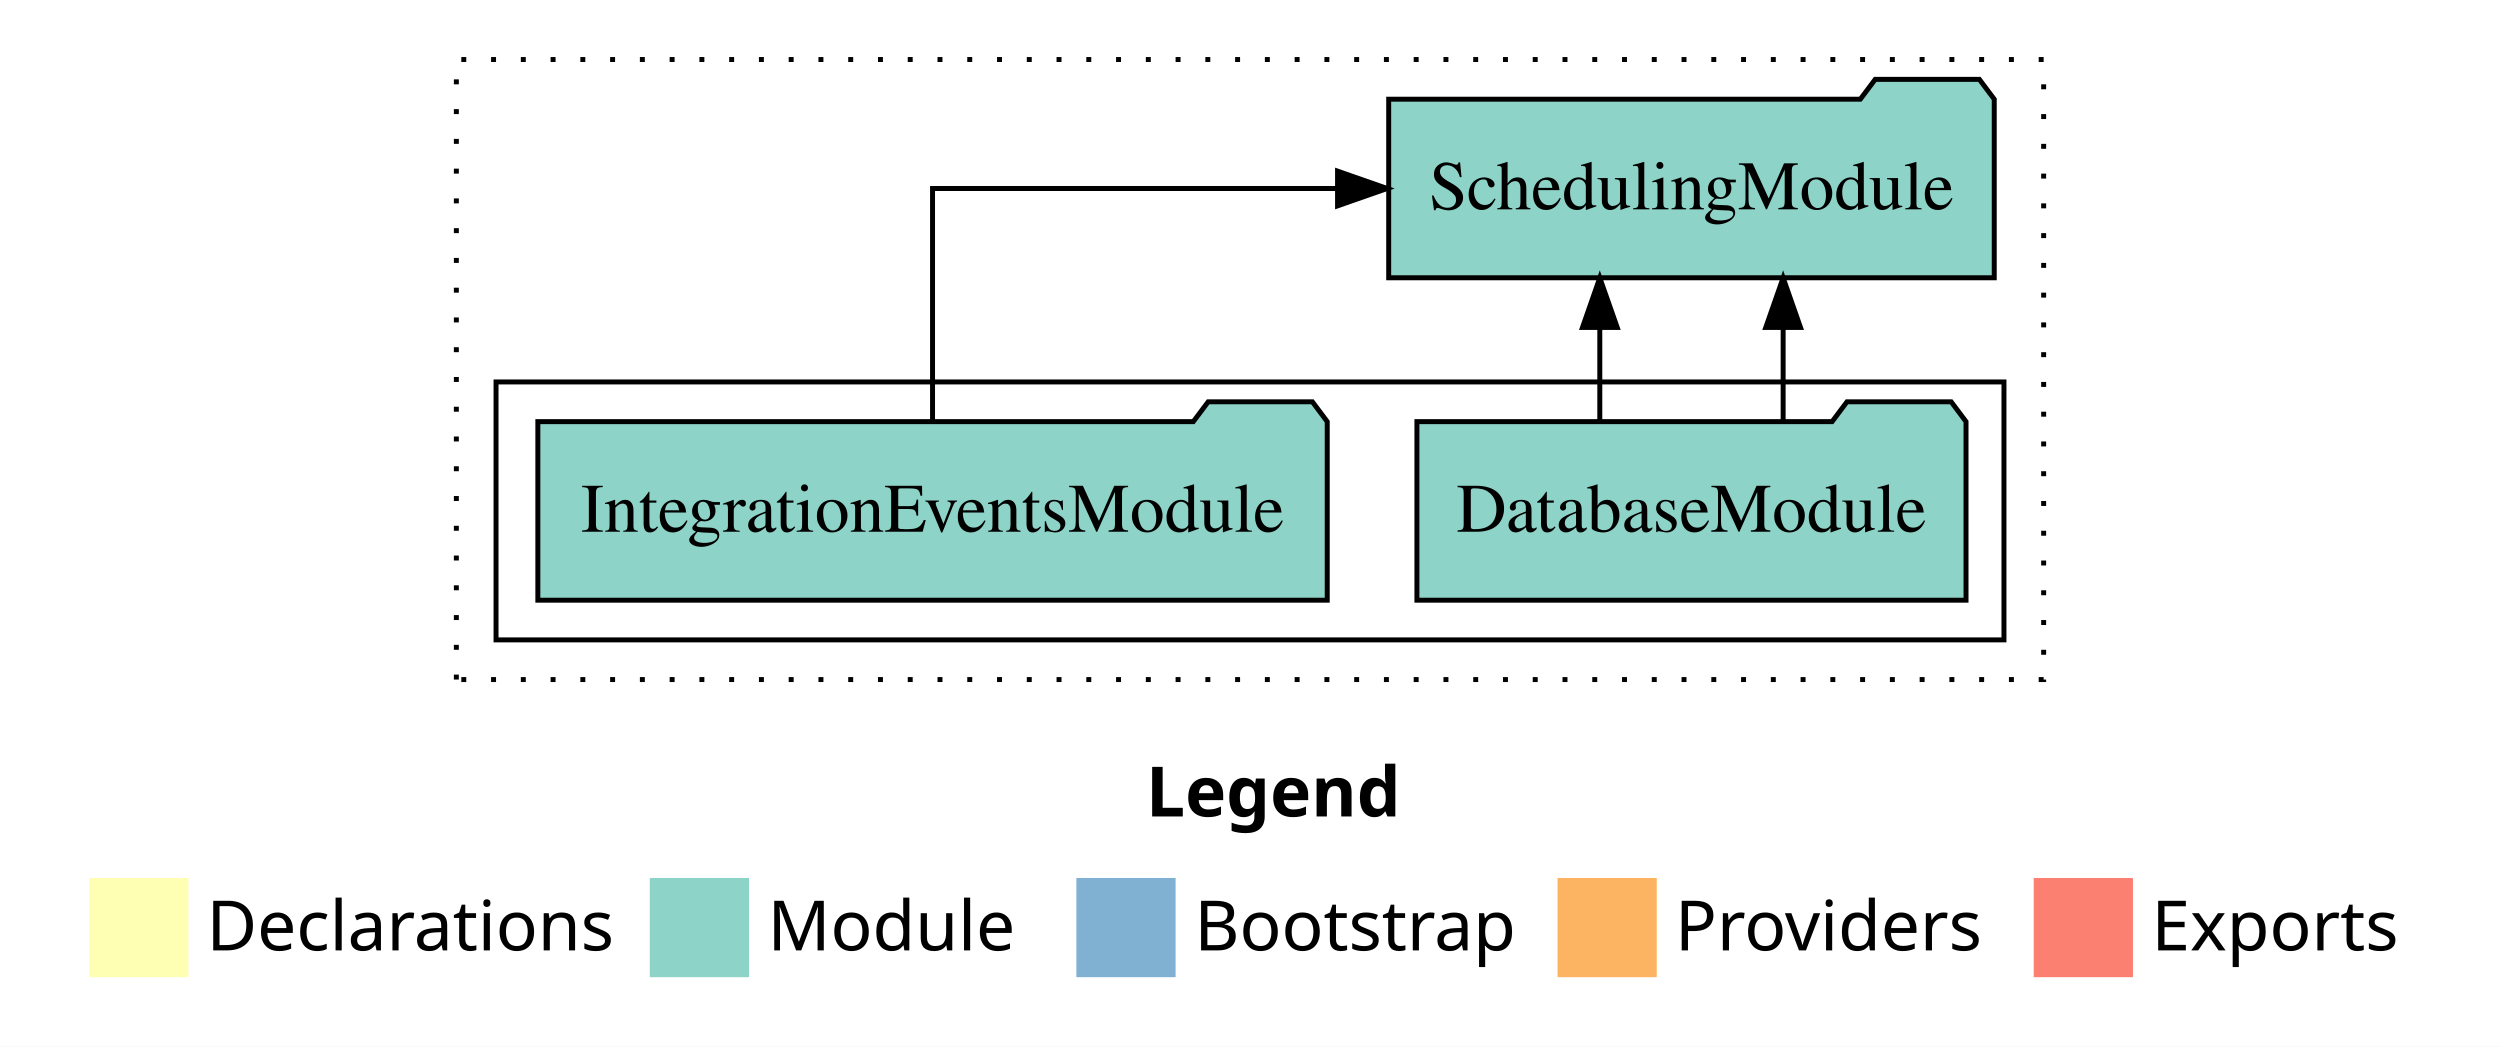
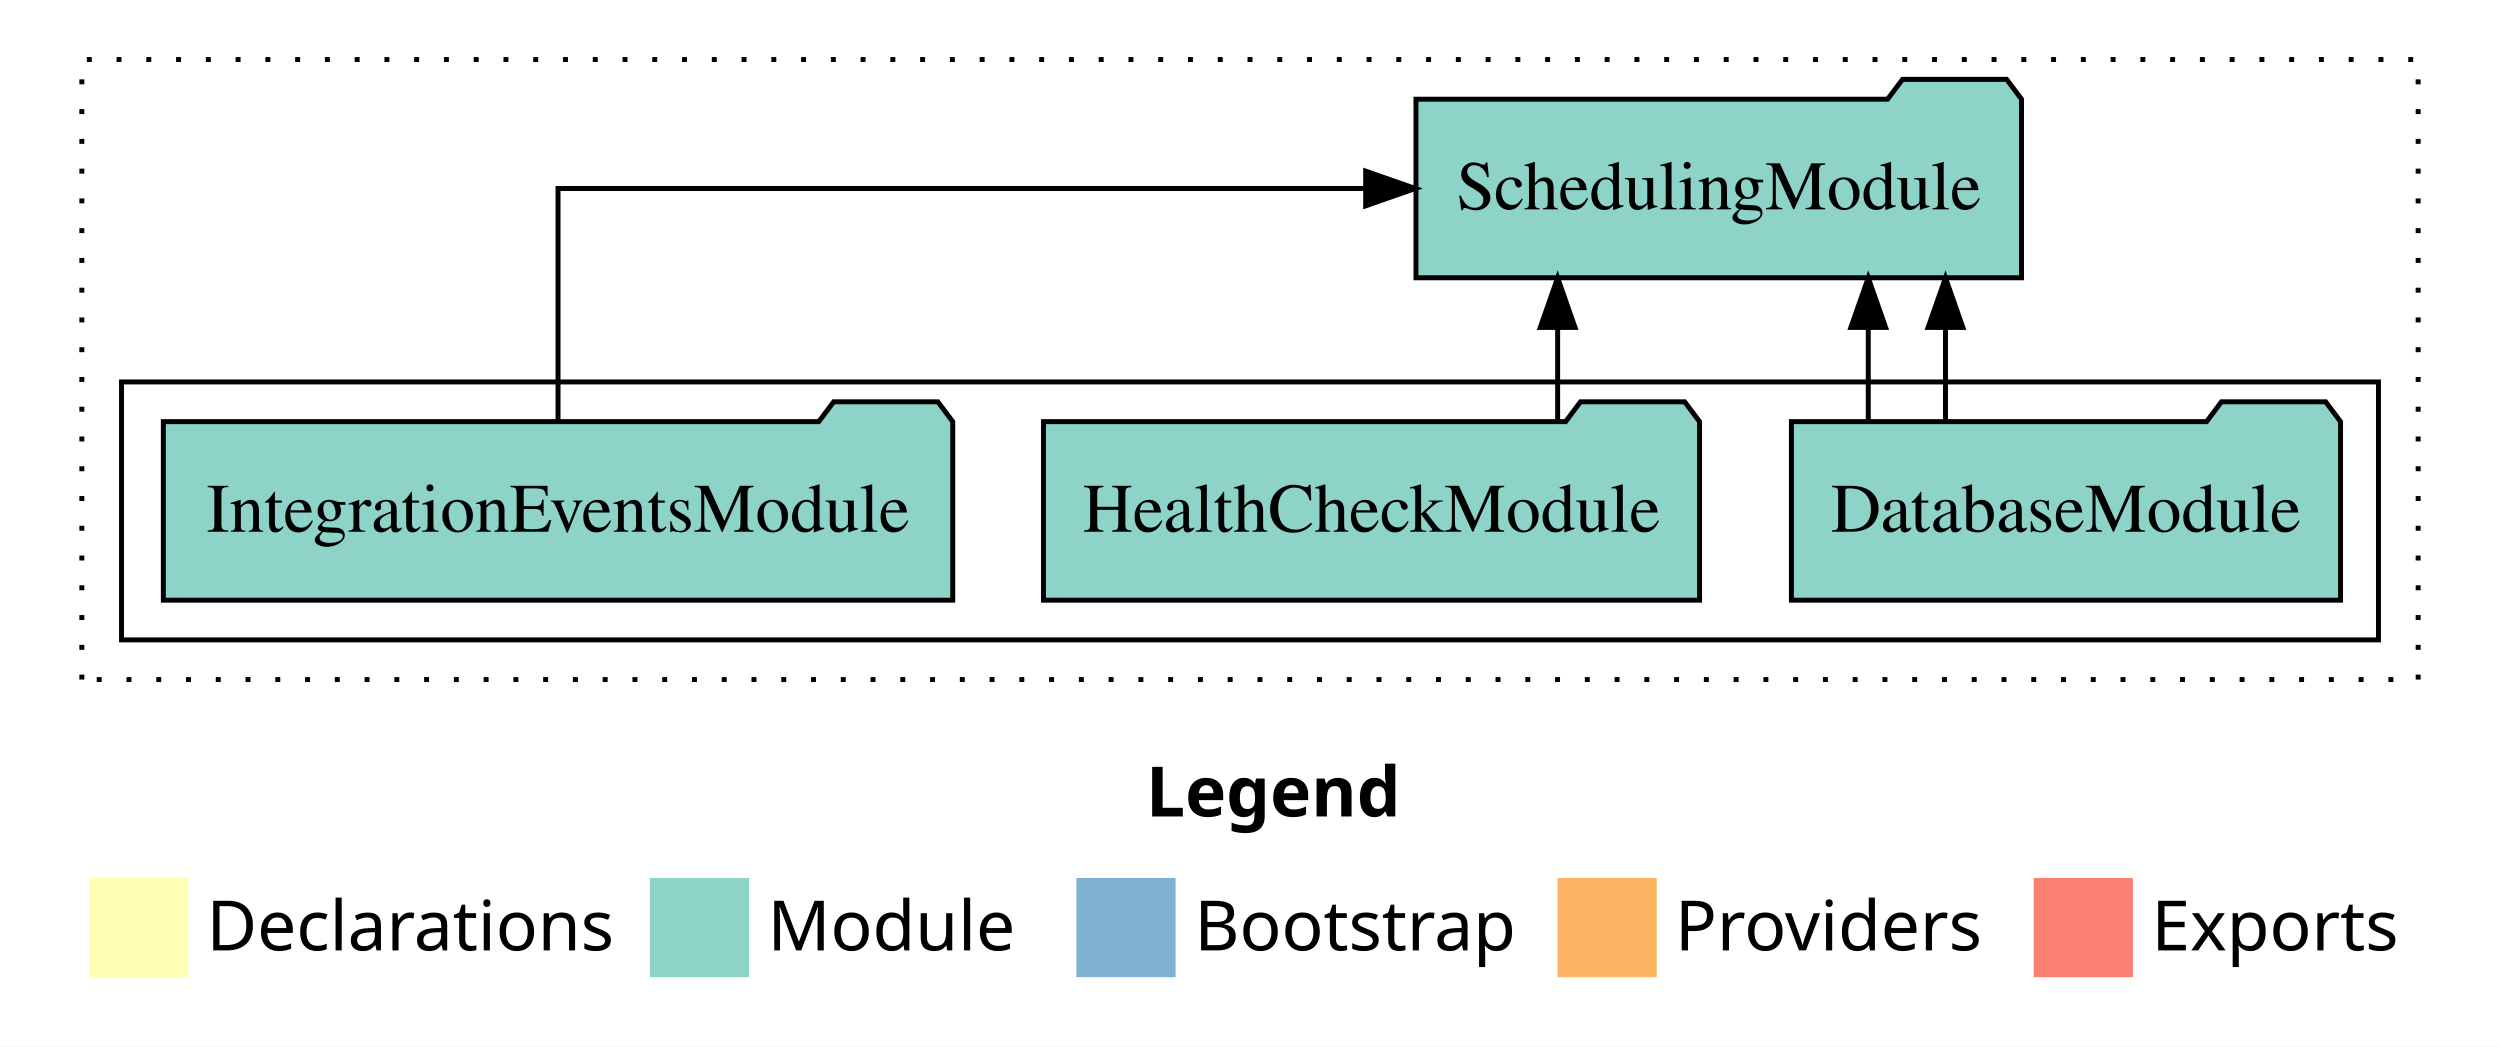
<svg xmlns="http://www.w3.org/2000/svg" width="504pt" height="211pt" viewBox="0.00 0.00 504.00 211.00">
  <g id="graph0" class="graph" transform="scale(1 1) rotate(0) translate(4 207)">
    <polygon fill="white" stroke="transparent" points="-4,4 -4,-207 500,-207 500,4 -4,4" />
    <text text-anchor="start" x="227.01" y="-42.4" font-family="Times-12" font-weight="bold" font-size="14.00">Legend</text>
    <polygon fill="#ffffb3" stroke="transparent" points="14,-10 14,-30 34,-30 34,-10 14,-10" />
    <text text-anchor="start" x="37.63" y="-15.4" font-family="Times-12" font-size="14.00">  Declarations</text>
    <polygon fill="#8dd3c7" stroke="transparent" points="127,-10 127,-30 147,-30 147,-10 127,-10" />
    <text text-anchor="start" x="150.73" y="-15.4" font-family="Times-12" font-size="14.00">  Module</text>
    <polygon fill="#80b1d3" stroke="transparent" points="213,-10 213,-30 233,-30 233,-10 213,-10" />
    <text text-anchor="start" x="236.78" y="-15.4" font-family="Times-12" font-size="14.00">  Bootstrap</text>
    <polygon fill="#fdb462" stroke="transparent" points="310,-10 310,-30 330,-30 330,-10 310,-10" />
    <text text-anchor="start" x="333.67" y="-15.4" font-family="Times-12" font-size="14.00">  Providers</text>
    <polygon fill="#fb8072" stroke="transparent" points="406,-10 406,-30 426,-30 426,-10 406,-10" />
    <text text-anchor="start" x="429.73" y="-15.4" font-family="Times-12" font-size="14.00">  Exports</text>
    <g id="clust1" class="cluster">
-       <polygon fill="none" stroke="black" stroke-dasharray="1,5" points="88,-70 88,-195 408,-195 408,-70 88,-70" />
+       <polygon fill="none" stroke="black" stroke-dasharray="1,5" points="12.5,-70 12.5,-195 483.5,-195 483.5,-70 12.5,-70" />
    </g>
    <g id="clust3" class="cluster">
-       <polygon fill="none" stroke="black" points="96,-78 96,-130 400,-130 400,-78 96,-78" />
+       <polygon fill="none" stroke="black" points="20.5,-78 20.5,-130 475.5,-130 475.5,-78 20.5,-78" />
    </g>
    <g id="node1" class="node">
-       <polygon fill="#8dd3c7" stroke="black" points="392.35,-122 389.35,-126 368.35,-126 365.35,-122 281.65,-122 281.65,-86 392.35,-86 392.35,-122" />
-       <text text-anchor="middle" x="337" y="-99.8" font-family="Times,serif" font-size="14.00">DatabaseModule</text>
+       <polygon fill="#8dd3c7" stroke="black" points="467.85,-122 464.85,-126 443.85,-126 440.85,-122 357.15,-122 357.15,-86 467.85,-86 467.85,-122" />
+       <text text-anchor="middle" x="412.5" y="-99.8" font-family="Times,serif" font-size="14.00">DatabaseModule</text>
+     </g>
+     <g id="node4" class="node">
+       <polygon fill="#8dd3c7" stroke="black" points="403.54,-187 400.54,-191 379.54,-191 376.54,-187 281.46,-187 281.46,-151 403.54,-151 403.54,-187" />
+       <text text-anchor="middle" x="342.5" y="-164.8" font-family="Times,serif" font-size="14.00">SchedulingModule</text>
+     </g>
+     <g id="edge1" class="edge">
+       <path fill="none" stroke="black" d="M372.64,-122.11C372.64,-122.11 372.64,-140.99 372.64,-140.99" />
+       <polygon fill="black" stroke="black" points="369.14,-140.99 372.64,-150.99 376.14,-140.99 369.14,-140.99" />
+     </g>
+     <g id="edge2" class="edge">
+       <path fill="none" stroke="black" d="M388.21,-122.11C388.21,-122.11 388.21,-140.99 388.21,-140.99" />
+       <polygon fill="black" stroke="black" points="384.71,-140.99 388.21,-150.99 391.71,-140.99 384.71,-140.99" />
+     </g>
+     <g id="node2" class="node">
+       <polygon fill="#8dd3c7" stroke="black" points="338.63,-122 335.63,-126 314.63,-126 311.63,-122 206.37,-122 206.37,-86 338.63,-86 338.63,-122" />
+       <text text-anchor="middle" x="272.5" y="-99.8" font-family="Times,serif" font-size="14.00">HealthCheckModule</text>
+     </g>
+     <g id="edge3" class="edge">
+       <path fill="none" stroke="black" d="M310.02,-122.11C310.02,-122.11 310.02,-140.99 310.02,-140.99" />
+       <polygon fill="black" stroke="black" points="306.52,-140.99 310.02,-150.99 313.52,-140.99 306.52,-140.99" />
    </g>
    <g id="node3" class="node">
-       <polygon fill="#8dd3c7" stroke="black" points="398.04,-187 395.04,-191 374.04,-191 371.04,-187 275.96,-187 275.96,-151 398.04,-151 398.04,-187" />
-       <text text-anchor="middle" x="337" y="-164.8" font-family="Times,serif" font-size="14.00">SchedulingModule</text>
+       <polygon fill="#8dd3c7" stroke="black" points="188.07,-122 185.07,-126 164.07,-126 161.07,-122 28.93,-122 28.93,-86 188.07,-86 188.07,-122" />
+       <text text-anchor="middle" x="108.5" y="-99.8" font-family="Times,serif" font-size="14.00">IntegrationEventsModule</text>
    </g>
-     <g id="edge1" class="edge">
-       <path fill="none" stroke="black" d="M318.52,-122.11C318.52,-122.11 318.52,-140.99 318.52,-140.99" />
-       <polygon fill="black" stroke="black" points="315.03,-140.99 318.52,-150.99 322.03,-140.99 315.03,-140.99" />
-     </g>
-     <g id="edge2" class="edge">
-       <path fill="none" stroke="black" d="M355.48,-122.11C355.48,-122.11 355.48,-140.99 355.48,-140.99" />
-       <polygon fill="black" stroke="black" points="351.98,-140.99 355.48,-150.99 358.98,-140.99 351.98,-140.99" />
-     </g>
-     <g id="node2" class="node">
-       <polygon fill="#8dd3c7" stroke="black" points="263.57,-122 260.57,-126 239.57,-126 236.57,-122 104.43,-122 104.43,-86 263.57,-86 263.57,-122" />
-       <text text-anchor="middle" x="184" y="-99.8" font-family="Times,serif" font-size="14.00">IntegrationEventsModule</text>
-     </g>
-     <g id="edge3" class="edge">
-       <path fill="none" stroke="black" d="M184,-122.11C184,-141.34 184,-169 184,-169 184,-169 265.65,-169 265.65,-169" />
-       <polygon fill="black" stroke="black" points="265.65,-172.5 275.65,-169 265.65,-165.5 265.65,-172.5" />
+     <g id="edge4" class="edge">
+       <path fill="none" stroke="black" d="M108.5,-122.11C108.5,-141.34 108.5,-169 108.5,-169 108.5,-169 271.32,-169 271.32,-169" />
+       <polygon fill="black" stroke="black" points="271.32,-172.5 281.32,-169 271.32,-165.5 271.32,-172.5" />
    </g>
  </g>
</svg>
